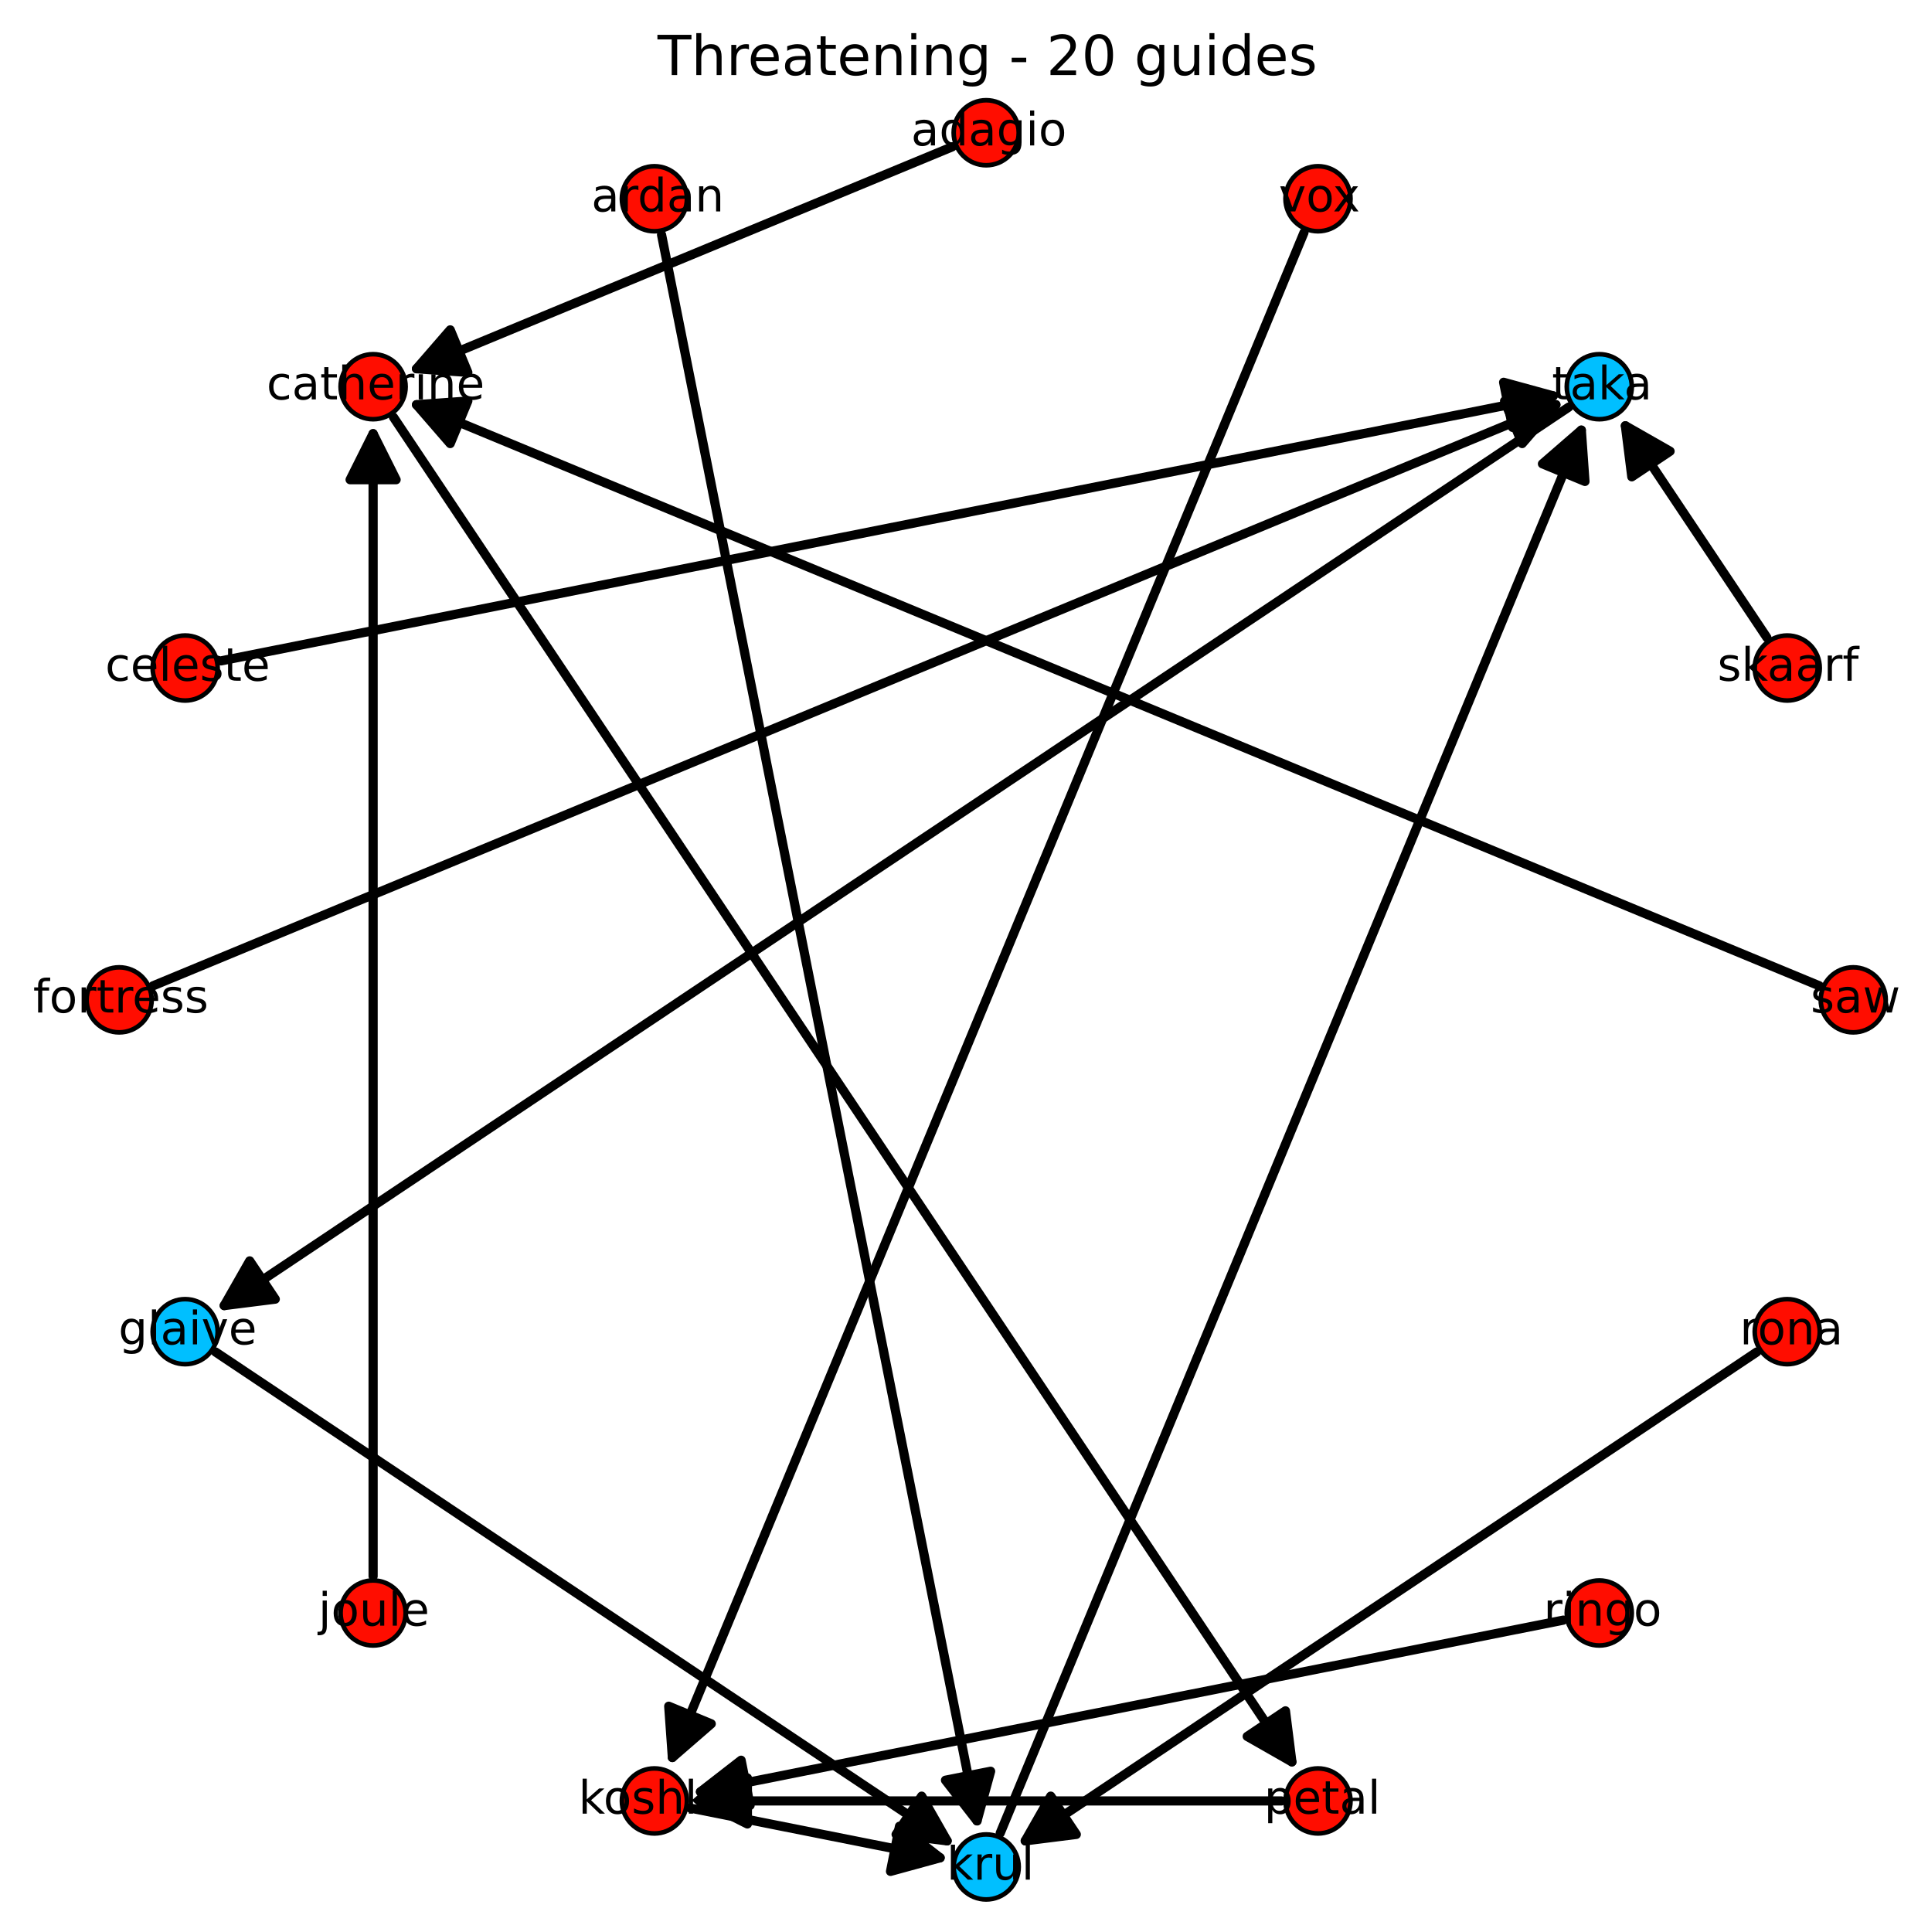
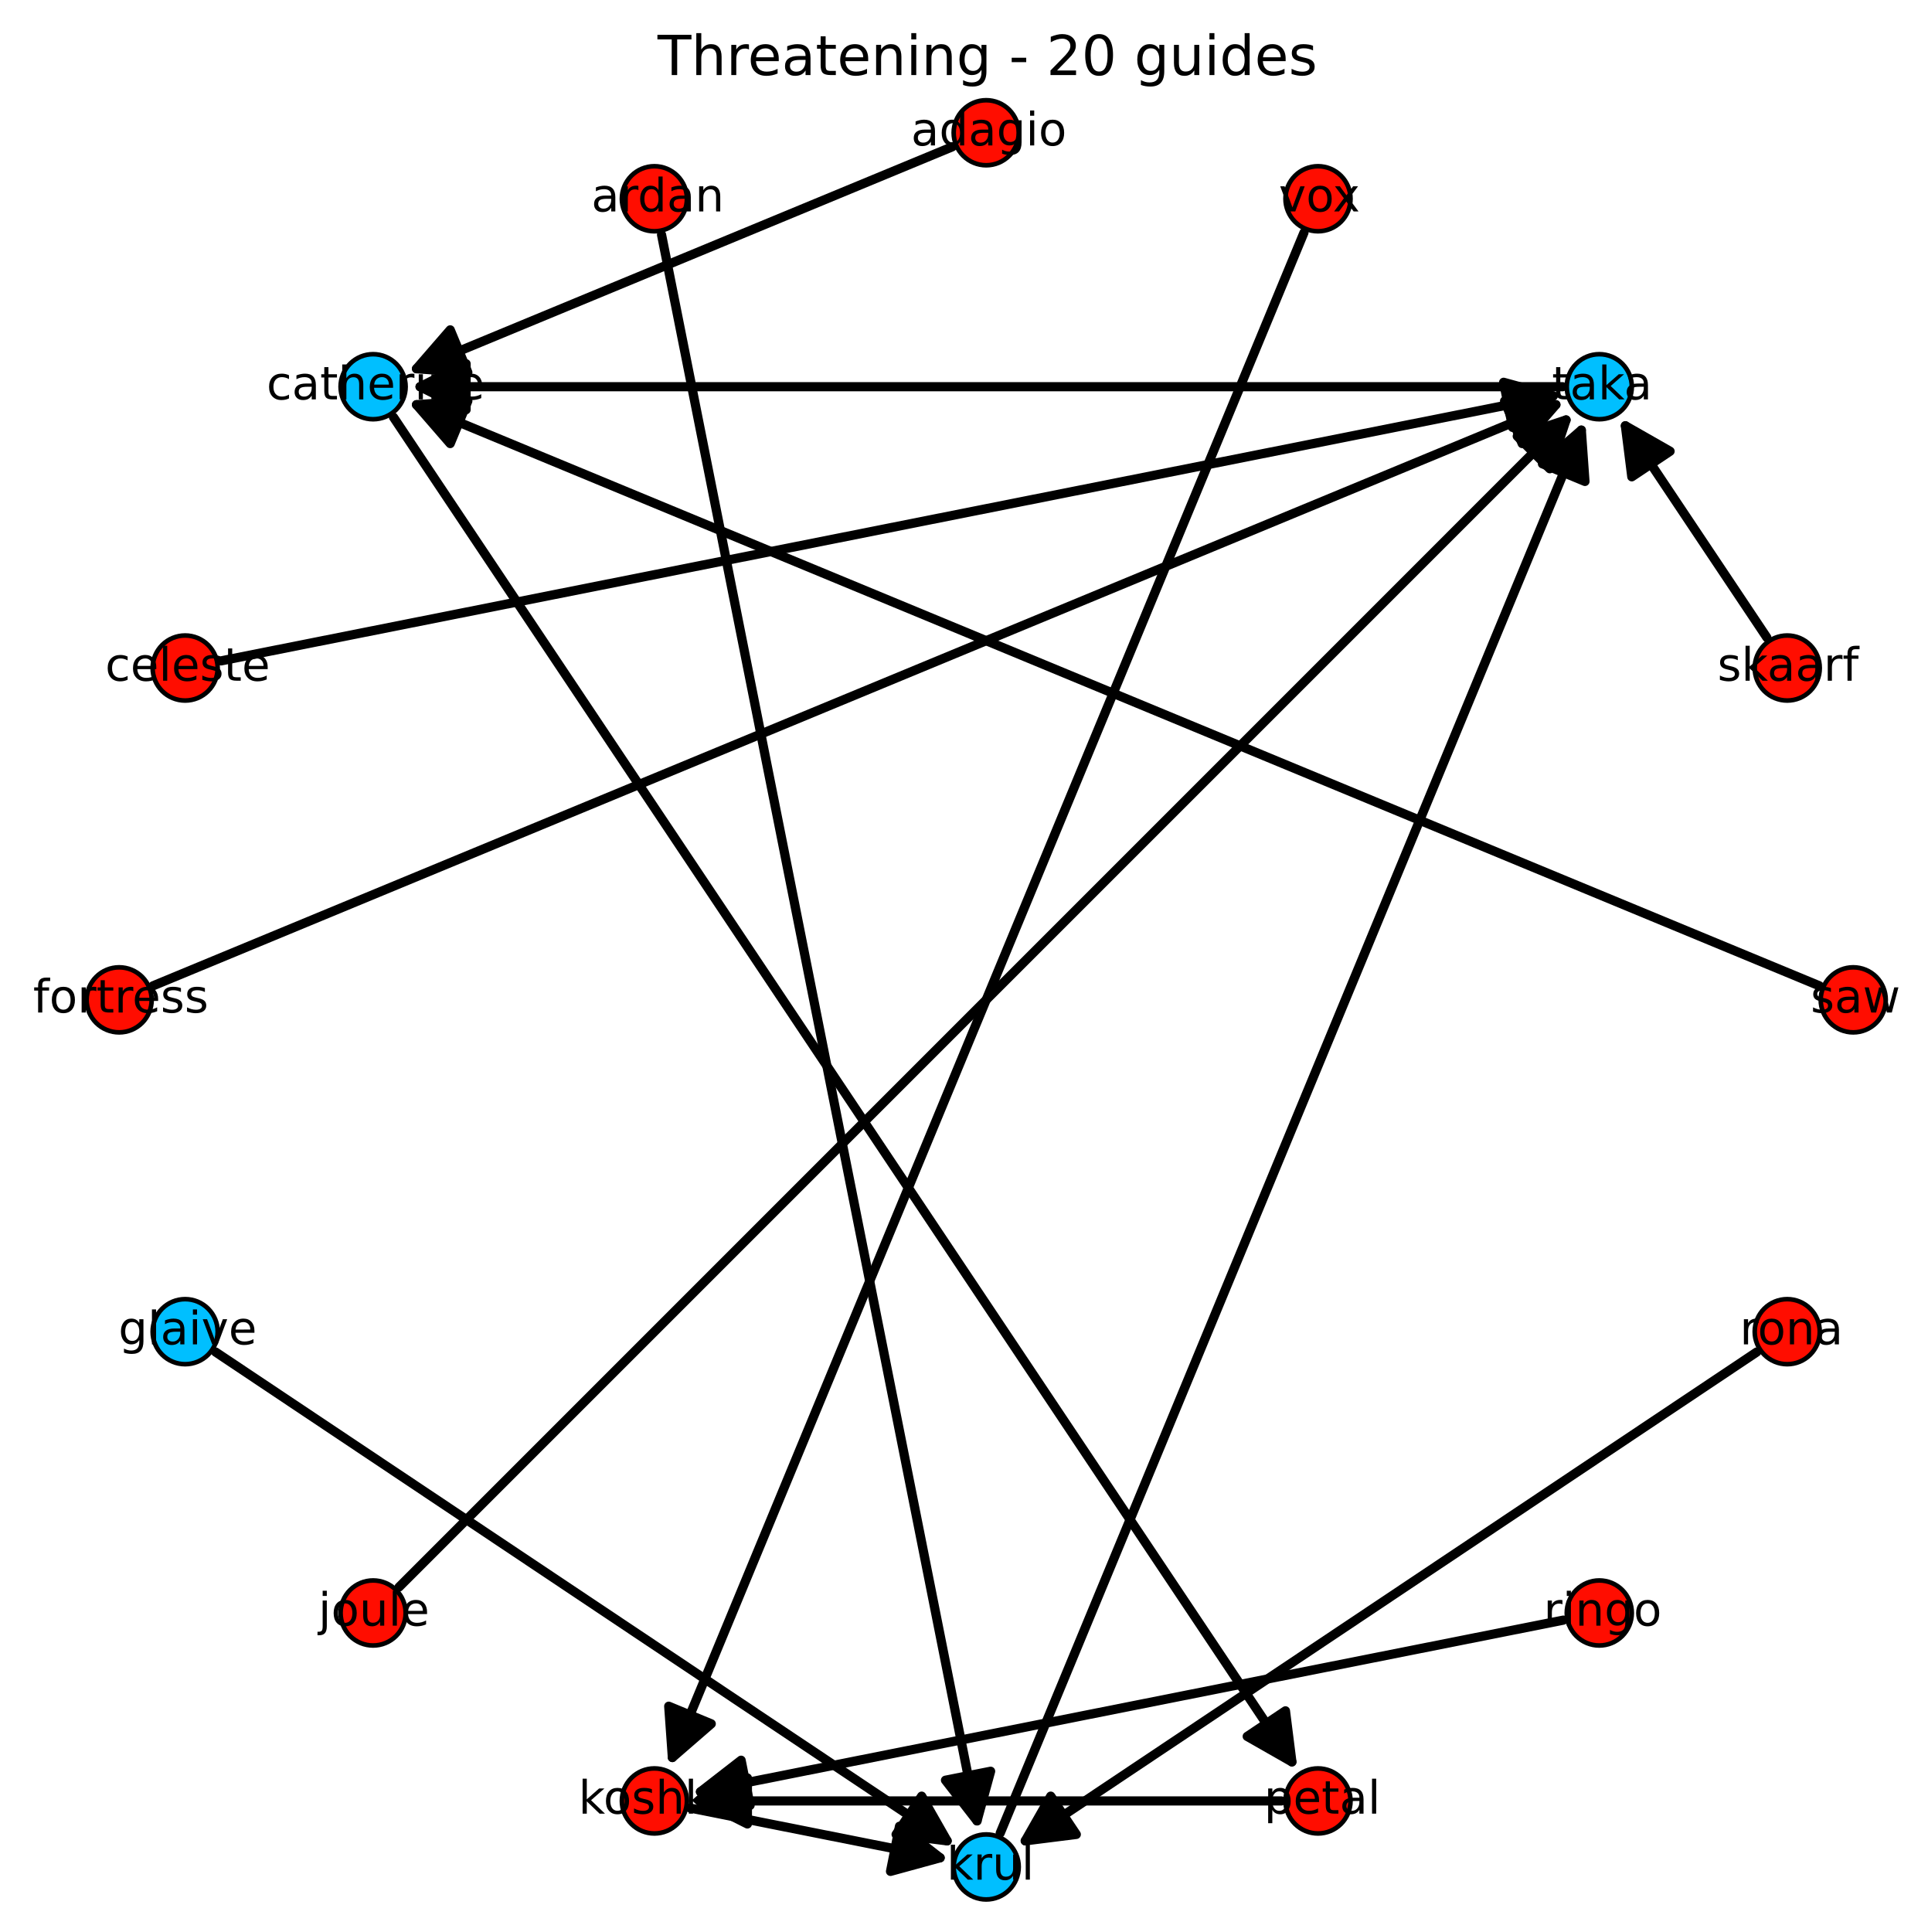
<svg xmlns="http://www.w3.org/2000/svg" xmlns:xlink="http://www.w3.org/1999/xlink" height="420pt" version="1.1" viewBox="0 0 419 420" width="419pt">
  <defs>
    <style type="text/css">
*{stroke-linecap:butt;stroke-linejoin:round;}
  </style>
  </defs>
  <g id="figure_1">
    <g id="patch_1">
      <path d=" M0 420.598 L419.383 420.598 L419.383 0 L0 0 z " style="fill:#ffffff;" />
    </g>
    <g id="axes_1">
      <g id="patch_2">
        <path d=" M18.366 413.398 L410.445 413.398 L410.445 21.318 L18.366 21.318 z " style="fill:#ffffff;" />
      </g>
      <g id="patch_3">
+         <path clip-path="url(#pb7fbeb4136)" d=" M91.329 84.069 Q214.402 84.069 339.712 84.069" style="fill:none;stroke:#000000;stroke-linecap:round;stroke-width:2.0;" />
+         <path clip-path="url(#pb7fbeb4136)" d=" M101.329 89.069 L91.329 84.069 L101.329 79.069 L101.329 89.069 z " style="stroke:#000000;stroke-linecap:round;stroke-width:2.0;" />
+       </g>
+       <g id="patch_4">
        <path clip-path="url(#pb7fbeb4136)" d=" M207.031 31.913 Q147.76 56.464 90.556 80.158" style="fill:none;stroke:#000000;stroke-linecap:round;stroke-width:2.0;" />
        <path clip-path="url(#pb7fbeb4136)" d=" M101.708 80.951 L90.556 80.158 L97.881 71.712 L101.708 80.951 z " style="stroke:#000000;stroke-linecap:round;stroke-width:2.0;" />
      </g>
-       <g id="patch_4">
+       <g id="patch_5">
        <path clip-path="url(#pb7fbeb4136)" d=" M48.084 143.665 Q193.978 114.645 337.68 86.061" style="fill:none;stroke:#000000;stroke-linecap:round;stroke-width:2.0;" />
        <path clip-path="url(#pb7fbeb4136)" d=" M326.897 83.108 L337.68 86.061 L328.847 92.915 L326.897 83.108 z " style="stroke:#000000;stroke-linecap:round;stroke-width:2.0;" />
      </g>
-       <g id="patch_5">
+       <g id="patch_6">
        <path clip-path="url(#pb7fbeb4136)" d=" M143.827 51.034 Q178.338 224.533 212.413 395.839" style="fill:none;stroke:#000000;stroke-linecap:round;stroke-width:2.0;" />
        <path clip-path="url(#pb7fbeb4136)" d=" M215.366 385.056 L212.413 395.839 L205.558 387.006 L215.366 385.056 z " style="stroke:#000000;stroke-linecap:round;stroke-width:2.0;" />
-       </g>
-       <g id="patch_6">
-         <path clip-path="url(#pb7fbeb4136)" d=" M81.116 94.281 Q81.116 217.355 81.116 342.665" style="fill:none;stroke:#000000;stroke-linecap:round;stroke-width:2.0;" />
-         <path clip-path="url(#pb7fbeb4136)" d=" M76.116 104.281 L81.116 94.281 L86.116 104.281 L76.116 104.281 z " style="stroke:#000000;stroke-linecap:round;stroke-width:2.0;" />
      </g>
      <g id="patch_7">
        <path clip-path="url(#pb7fbeb4136)" d=" M152.29 389.516 Q244.984 371.078 339.871 352.204" style="fill:none;stroke:#000000;stroke-linecap:round;stroke-width:2.0;" />
        <path clip-path="url(#pb7fbeb4136)" d=" M163.073 392.469 L152.29 389.516 L161.122 382.661 L163.073 392.469 z " style="stroke:#000000;stroke-linecap:round;stroke-width:2.0;" />
      </g>
      <g id="patch_8">
        <path clip-path="url(#pb7fbeb4136)" d=" M146.18 382.069 Q214.405 217.358 283.487 50.581" style="fill:none;stroke:#000000;stroke-linecap:round;stroke-width:2.0;" />
        <path clip-path="url(#pb7fbeb4136)" d=" M154.626 374.744 L146.18 382.069 L145.387 370.917 L154.626 374.744 z " style="stroke:#000000;stroke-linecap:round;stroke-width:2.0;" />
      </g>
      <g id="patch_9">
        <path clip-path="url(#pb7fbeb4136)" d=" M150.093 393.066 Q178.338 398.684 204.389 403.866" style="fill:none;stroke:#000000;stroke-linecap:round;stroke-width:2.0;" />
        <path clip-path="url(#pb7fbeb4136)" d=" M195.557 397.011 L204.389 403.866 L193.606 406.819 L195.557 397.011 z " style="stroke:#000000;stroke-linecap:round;stroke-width:2.0;" />
      </g>
      <g id="patch_10">
        <path clip-path="url(#pb7fbeb4136)" d=" M33.278 214.304 Q186.801 150.713 338.258 87.978" style="fill:none;stroke:#000000;stroke-linecap:round;stroke-width:2.0;" />
        <path clip-path="url(#pb7fbeb4136)" d=" M327.105 87.185 L338.258 87.978 L330.932 96.424 L327.105 87.185 z " style="stroke:#000000;stroke-linecap:round;stroke-width:2.0;" />
      </g>
      <g id="patch_11">
        <path clip-path="url(#pb7fbeb4136)" d=" M217.459 398.486 Q281.05 244.963 343.786 93.506" style="fill:none;stroke:#000000;stroke-linecap:round;stroke-width:2.0;" />
        <path clip-path="url(#pb7fbeb4136)" d=" M335.34 100.831 L343.786 93.506 L344.579 104.658 L335.34 100.831 z " style="stroke:#000000;stroke-linecap:round;stroke-width:2.0;" />
      </g>
      <g id="patch_12">
        <path clip-path="url(#pb7fbeb4136)" d=" M152.488 391.509 Q214.406 391.509 278.56 391.509" style="fill:none;stroke:#000000;stroke-linecap:round;stroke-width:2.0;" />
        <path clip-path="url(#pb7fbeb4136)" d=" M162.488 396.509 L152.488 391.509 L162.488 386.509 L162.488 396.509 z " style="stroke:#000000;stroke-linecap:round;stroke-width:2.0;" />
      </g>
      <g id="patch_13">
+         <path clip-path="url(#pb7fbeb4136)" d=" M86.76 345.004 Q214.405 217.358 340.47 91.293" style="fill:none;stroke:#000000;stroke-linecap:round;stroke-width:2.0;" />
+         <path clip-path="url(#pb7fbeb4136)" d=" M329.863 94.829 L340.47 91.293 L336.935 101.9 L329.863 94.829 z " style="stroke:#000000;stroke-linecap:round;stroke-width:2.0;" />
+       </g>
+       <g id="patch_14">
+         <path clip-path="url(#pb7fbeb4136)" d=" M222.9 400.182 Q301.482 347.675 381.924 293.926" style="fill:none;stroke:#000000;stroke-linecap:round;stroke-width:2.0;" />
+         <path clip-path="url(#pb7fbeb4136)" d=" M233.993 398.784 L222.9 400.182 L228.437 390.469 L233.993 398.784 z " style="stroke:#000000;stroke-linecap:round;stroke-width:2.0;" />
+       </g>
+       <g id="patch_15">
+         <path clip-path="url(#pb7fbeb4136)" d=" M90.554 87.978 Q242.011 150.714 395.534 214.305" style="fill:none;stroke:#000000;stroke-linecap:round;stroke-width:2.0;" />
+         <path clip-path="url(#pb7fbeb4136)" d=" M97.88 96.424 L90.554 87.978 L101.706 87.185 L97.88 96.424 z " style="stroke:#000000;stroke-linecap:round;stroke-width:2.0;" />
+       </g>
+       <g id="patch_16">
+         <path clip-path="url(#pb7fbeb4136)" d=" M85.55 90.704 Q183.829 237.789 280.866 383.015" style="fill:none;stroke:#000000;stroke-linecap:round;stroke-width:2.0;" />
+         <path clip-path="url(#pb7fbeb4136)" d=" M279.467 371.923 L280.866 383.015 L271.153 377.479 L279.467 371.923 z " style="stroke:#000000;stroke-linecap:round;stroke-width:2.0;" />
+       </g>
+       <g id="patch_17">
+         <path clip-path="url(#pb7fbeb4136)" d=" M46.889 293.928 Q127.331 347.677 205.913 400.184" style="fill:none;stroke:#000000;stroke-linecap:round;stroke-width:2.0;" />
+         <path clip-path="url(#pb7fbeb4136)" d=" M200.376 390.471 L205.913 400.184 L194.821 398.785 L200.376 390.471 z " style="stroke:#000000;stroke-linecap:round;stroke-width:2.0;" />
+       </g>
+       <g id="patch_18">
        <path clip-path="url(#pb7fbeb4136)" d=" M384.125 138.59 Q368.126 114.645 353.369 92.56" style="fill:none;stroke:#000000;stroke-linecap:round;stroke-width:2.0;" />
        <path clip-path="url(#pb7fbeb4136)" d=" M354.767 103.652 L353.369 92.56 L363.082 98.097 L354.767 103.652 z " style="stroke:#000000;stroke-linecap:round;stroke-width:2.0;" />
-       </g>
-       <g id="patch_14">
-         <path clip-path="url(#pb7fbeb4136)" d=" M48.749 283.818 Q193.975 186.781 341.06 88.502" style="fill:none;stroke:#000000;stroke-linecap:round;stroke-width:2.0;" />
-         <path clip-path="url(#pb7fbeb4136)" d=" M59.842 282.419 L48.749 283.818 L54.286 274.105 L59.842 282.419 z " style="stroke:#000000;stroke-linecap:round;stroke-width:2.0;" />
-       </g>
-       <g id="patch_15">
-         <path clip-path="url(#pb7fbeb4136)" d=" M222.9 400.182 Q301.482 347.675 381.924 293.926" style="fill:none;stroke:#000000;stroke-linecap:round;stroke-width:2.0;" />
-         <path clip-path="url(#pb7fbeb4136)" d=" M233.993 398.784 L222.9 400.182 L228.437 390.469 L233.993 398.784 z " style="stroke:#000000;stroke-linecap:round;stroke-width:2.0;" />
-       </g>
-       <g id="patch_16">
-         <path clip-path="url(#pb7fbeb4136)" d=" M90.554 87.978 Q242.011 150.714 395.534 214.305" style="fill:none;stroke:#000000;stroke-linecap:round;stroke-width:2.0;" />
-         <path clip-path="url(#pb7fbeb4136)" d=" M97.88 96.424 L90.554 87.978 L101.706 87.185 L97.88 96.424 z " style="stroke:#000000;stroke-linecap:round;stroke-width:2.0;" />
-       </g>
-       <g id="patch_17">
-         <path clip-path="url(#pb7fbeb4136)" d=" M85.55 90.704 Q183.829 237.789 280.866 383.015" style="fill:none;stroke:#000000;stroke-linecap:round;stroke-width:2.0;" />
-         <path clip-path="url(#pb7fbeb4136)" d=" M279.467 371.923 L280.866 383.015 L271.153 377.479 L279.467 371.923 z " style="stroke:#000000;stroke-linecap:round;stroke-width:2.0;" />
-       </g>
-       <g id="patch_18">
-         <path clip-path="url(#pb7fbeb4136)" d=" M46.889 293.928 Q127.331 347.677 205.913 400.184" style="fill:none;stroke:#000000;stroke-linecap:round;stroke-width:2.0;" />
-         <path clip-path="url(#pb7fbeb4136)" d=" M200.376 390.471 L205.913 400.184 L194.821 398.785 L200.376 390.471 z " style="stroke:#000000;stroke-linecap:round;stroke-width:2.0;" />
      </g>
      <g id="matplotlib.axis_1" />
      <g id="matplotlib.axis_2" />
      <g id="text_1">
        <defs>
          <path d=" M19.188 8.297 L53.609 8.297 L53.609 0 L7.328 0 L7.328 8.297 Q12.938 14.109 22.625 23.891 Q32.328 33.688 34.812 36.531 Q39.547 41.844 41.422 45.531 Q43.312 49.219 43.312 52.781 Q43.312 58.594 39.234 62.25 Q35.156 65.922 28.609 65.922 Q23.969 65.922 18.812 64.312 Q13.672 62.703 7.812 59.422 L7.812 69.391 Q13.766 71.781 18.938 73 Q24.125 74.219 28.422 74.219 Q39.75 74.219 46.484 68.547 Q53.219 62.891 53.219 53.422 Q53.219 48.922 51.531 44.891 Q49.859 40.875 45.406 35.406 Q44.188 33.984 37.641 27.219 Q31.109 20.453 19.188 8.297" id="BitstreamVeraSans-Roman-32" />
          <path id="BitstreamVeraSans-Roman-20" />
          <path d=" M31.781 66.406 Q24.172 66.406 20.328 58.906 Q16.5 51.422 16.5 36.375 Q16.5 21.391 20.328 13.891 Q24.172 6.391 31.781 6.391 Q39.453 6.391 43.281 13.891 Q47.125 21.391 47.125 36.375 Q47.125 51.422 43.281 58.906 Q39.453 66.406 31.781 66.406 M31.781 74.219 Q44.047 74.219 50.516 64.516 Q56.984 54.828 56.984 36.375 Q56.984 17.969 50.516 8.266 Q44.047 -1.422 31.781 -1.422 Q19.531 -1.422 13.062 8.266 Q6.594 17.969 6.594 36.375 Q6.594 54.828 13.062 64.516 Q19.531 74.219 31.781 74.219" id="BitstreamVeraSans-Roman-30" />
          <path d=" M54.891 33.016 L54.891 0 L45.906 0 L45.906 32.719 Q45.906 40.484 42.875 44.328 Q39.844 48.188 33.797 48.188 Q26.516 48.188 22.312 43.547 Q18.109 38.922 18.109 30.906 L18.109 0 L9.078 0 L9.078 54.688 L18.109 54.688 L18.109 46.188 Q21.344 51.125 25.703 53.562 Q30.078 56 35.797 56 Q45.219 56 50.047 50.172 Q54.891 44.344 54.891 33.016" id="BitstreamVeraSans-Roman-6e" />
          <path d=" M34.281 27.484 Q23.391 27.484 19.188 25 Q14.984 22.516 14.984 16.5 Q14.984 11.719 18.141 8.906 Q21.297 6.109 26.703 6.109 Q34.188 6.109 38.703 11.406 Q43.219 16.703 43.219 25.484 L43.219 27.484 z  M52.203 31.203 L52.203 0 L43.219 0 L43.219 8.297 Q40.141 3.328 35.547 0.953 Q30.953 -1.422 24.312 -1.422 Q15.922 -1.422 10.953 3.297 Q6 8.016 6 15.922 Q6 25.141 12.172 29.828 Q18.359 34.516 30.609 34.516 L43.219 34.516 L43.219 35.406 Q43.219 41.609 39.141 45 Q35.062 48.391 27.688 48.391 Q23 48.391 18.547 47.266 Q14.109 46.141 10.016 43.891 L10.016 52.203 Q14.938 54.109 19.578 55.047 Q24.219 56 28.609 56 Q40.484 56 46.344 49.844 Q52.203 43.703 52.203 31.203" id="BitstreamVeraSans-Roman-61" />
          <path d=" M44.281 53.078 L44.281 44.578 Q40.484 46.531 36.375 47.5 Q32.281 48.484 27.875 48.484 Q21.188 48.484 17.844 46.438 Q14.5 44.391 14.5 40.281 Q14.5 37.156 16.891 35.375 Q19.281 33.594 26.516 31.984 L29.594 31.297 Q39.156 29.25 43.188 25.516 Q47.219 21.781 47.219 15.094 Q47.219 7.469 41.188 3.016 Q35.156 -1.422 24.609 -1.422 Q20.219 -1.422 15.453 -0.562 Q10.688 0.297 5.422 2 L5.422 11.281 Q10.406 8.688 15.234 7.391 Q20.062 6.109 24.812 6.109 Q31.156 6.109 34.562 8.281 Q37.984 10.453 37.984 14.406 Q37.984 18.062 35.516 20.016 Q33.062 21.969 24.703 23.781 L21.578 24.516 Q13.234 26.266 9.516 29.906 Q5.812 33.547 5.812 39.891 Q5.812 47.609 11.281 51.797 Q16.75 56 26.812 56 Q31.781 56 36.172 55.266 Q40.578 54.547 44.281 53.078" id="BitstreamVeraSans-Roman-73" />
          <path d=" M-0.297 72.906 L61.375 72.906 L61.375 64.594 L35.5 64.594 L35.5 0 L25.594 0 L25.594 64.594 L-0.297 64.594 z " id="BitstreamVeraSans-Roman-54" />
          <path d=" M54.891 33.016 L54.891 0 L45.906 0 L45.906 32.719 Q45.906 40.484 42.875 44.328 Q39.844 48.188 33.797 48.188 Q26.516 48.188 22.312 43.547 Q18.109 38.922 18.109 30.906 L18.109 0 L9.078 0 L9.078 75.984 L18.109 75.984 L18.109 46.188 Q21.344 51.125 25.703 53.562 Q30.078 56 35.797 56 Q45.219 56 50.047 50.172 Q54.891 44.344 54.891 33.016" id="BitstreamVeraSans-Roman-68" />
          <path d=" M45.406 46.391 L45.406 75.984 L54.391 75.984 L54.391 0 L45.406 0 L45.406 8.203 Q42.578 3.328 38.25 0.953 Q33.938 -1.422 27.875 -1.422 Q17.969 -1.422 11.734 6.484 Q5.516 14.406 5.516 27.297 Q5.516 40.188 11.734 48.094 Q17.969 56 27.875 56 Q33.938 56 38.25 53.625 Q42.578 51.266 45.406 46.391 M14.797 27.297 Q14.797 17.391 18.875 11.75 Q22.953 6.109 30.078 6.109 Q37.203 6.109 41.297 11.75 Q45.406 17.391 45.406 27.297 Q45.406 37.203 41.297 42.844 Q37.203 48.484 30.078 48.484 Q22.953 48.484 18.875 42.844 Q14.797 37.203 14.797 27.297" id="BitstreamVeraSans-Roman-64" />
          <path d=" M56.203 29.594 L56.203 25.203 L14.891 25.203 Q15.484 15.922 20.484 11.062 Q25.484 6.203 34.422 6.203 Q39.594 6.203 44.453 7.469 Q49.312 8.734 54.109 11.281 L54.109 2.781 Q49.266 0.734 44.188 -0.344 Q39.109 -1.422 33.891 -1.422 Q20.797 -1.422 13.156 6.188 Q5.516 13.812 5.516 26.812 Q5.516 40.234 12.766 48.109 Q20.016 56 32.328 56 Q43.359 56 49.781 48.891 Q56.203 41.797 56.203 29.594 M47.219 32.234 Q47.125 39.594 43.094 43.984 Q39.062 48.391 32.422 48.391 Q24.906 48.391 20.391 44.141 Q15.875 39.891 15.188 32.172 z " id="BitstreamVeraSans-Roman-65" />
          <path d=" M9.422 54.688 L18.406 54.688 L18.406 0 L9.422 0 z  M9.422 75.984 L18.406 75.984 L18.406 64.594 L9.422 64.594 z " id="BitstreamVeraSans-Roman-69" />
          <path d=" M18.312 70.219 L18.312 54.688 L36.812 54.688 L36.812 47.703 L18.312 47.703 L18.312 18.016 Q18.312 11.328 20.141 9.422 Q21.969 7.516 27.594 7.516 L36.812 7.516 L36.812 0 L27.594 0 Q17.188 0 13.234 3.875 Q9.281 7.766 9.281 18.016 L9.281 47.703 L2.688 47.703 L2.688 54.688 L9.281 54.688 L9.281 70.219 z " id="BitstreamVeraSans-Roman-74" />
          <path d=" M8.5 21.578 L8.5 54.688 L17.484 54.688 L17.484 21.922 Q17.484 14.156 20.5 10.266 Q23.531 6.391 29.594 6.391 Q36.859 6.391 41.078 11.031 Q45.312 15.672 45.312 23.688 L45.312 54.688 L54.297 54.688 L54.297 0 L45.312 0 L45.312 8.406 Q42.047 3.422 37.719 1 Q33.406 -1.422 27.688 -1.422 Q18.266 -1.422 13.375 4.438 Q8.5 10.297 8.5 21.578" id="BitstreamVeraSans-Roman-75" />
          <path d=" M41.109 46.297 Q39.594 47.172 37.812 47.578 Q36.031 48 33.891 48 Q26.266 48 22.188 43.047 Q18.109 38.094 18.109 28.812 L18.109 0 L9.078 0 L9.078 54.688 L18.109 54.688 L18.109 46.188 Q20.953 51.172 25.484 53.578 Q30.031 56 36.531 56 Q37.453 56 38.578 55.875 Q39.703 55.766 41.062 55.516 z " id="BitstreamVeraSans-Roman-72" />
          <path d=" M45.406 27.984 Q45.406 37.75 41.375 43.109 Q37.359 48.484 30.078 48.484 Q22.859 48.484 18.828 43.109 Q14.797 37.75 14.797 27.984 Q14.797 18.266 18.828 12.891 Q22.859 7.516 30.078 7.516 Q37.359 7.516 41.375 12.891 Q45.406 18.266 45.406 27.984 M54.391 6.781 Q54.391 -7.172 48.188 -13.984 Q42 -20.797 29.203 -20.797 Q24.469 -20.797 20.266 -20.094 Q16.062 -19.391 12.109 -17.922 L12.109 -9.188 Q16.062 -11.328 19.922 -12.344 Q23.781 -13.375 27.781 -13.375 Q36.625 -13.375 41.016 -8.766 Q45.406 -4.156 45.406 5.172 L45.406 9.625 Q42.625 4.781 38.281 2.391 Q33.938 0 27.875 0 Q17.828 0 11.672 7.656 Q5.516 15.328 5.516 27.984 Q5.516 40.672 11.672 48.328 Q17.828 56 27.875 56 Q33.938 56 38.281 53.609 Q42.625 51.219 45.406 46.391 L45.406 54.688 L54.391 54.688 z " id="BitstreamVeraSans-Roman-67" />
          <path d=" M4.891 31.391 L31.203 31.391 L31.203 23.391 L4.891 23.391 z " id="BitstreamVeraSans-Roman-2d" />
        </defs>
        <g transform="translate(142.9623 16.31812)scale(0.12 -0.12)">
          <use xlink:href="#BitstreamVeraSans-Roman-54" />
          <use x="61.084" xlink:href="#BitstreamVeraSans-Roman-68" />
          <use x="124.463" xlink:href="#BitstreamVeraSans-Roman-72" />
          <use x="163.326" xlink:href="#BitstreamVeraSans-Roman-65" />
          <use x="224.85" xlink:href="#BitstreamVeraSans-Roman-61" />
          <use x="286.129" xlink:href="#BitstreamVeraSans-Roman-74" />
          <use x="325.338" xlink:href="#BitstreamVeraSans-Roman-65" />
          <use x="386.861" xlink:href="#BitstreamVeraSans-Roman-6e" />
          <use x="450.24" xlink:href="#BitstreamVeraSans-Roman-69" />
          <use x="478.023" xlink:href="#BitstreamVeraSans-Roman-6e" />
          <use x="541.402" xlink:href="#BitstreamVeraSans-Roman-67" />
          <use x="604.879" xlink:href="#BitstreamVeraSans-Roman-20" />
          <use x="636.666" xlink:href="#BitstreamVeraSans-Roman-2d" />
          <use x="672.75" xlink:href="#BitstreamVeraSans-Roman-20" />
          <use x="704.537" xlink:href="#BitstreamVeraSans-Roman-32" />
          <use x="768.16" xlink:href="#BitstreamVeraSans-Roman-30" />
          <use x="831.783" xlink:href="#BitstreamVeraSans-Roman-20" />
          <use x="863.57" xlink:href="#BitstreamVeraSans-Roman-67" />
          <use x="927.047" xlink:href="#BitstreamVeraSans-Roman-75" />
          <use x="990.426" xlink:href="#BitstreamVeraSans-Roman-69" />
          <use x="1018.209" xlink:href="#BitstreamVeraSans-Roman-64" />
          <use x="1081.686" xlink:href="#BitstreamVeraSans-Roman-65" />
          <use x="1143.209" xlink:href="#BitstreamVeraSans-Roman-73" />
        </g>
      </g>
      <g id="PathCollection_1">
        <defs>
          <path d=" M0 7.071 C1.875 7.071 3.674 6.326 5 5 C6.326 3.674 7.071 1.875 7.071 0 C7.071 -1.875 6.326 -3.674 5 -5 C3.674 -6.326 1.875 -7.071 0 -7.071 C-1.875 -7.071 -3.674 -6.326 -5 -5 C-6.326 -3.674 -7.071 -1.875 -7.071 0 C-7.071 1.875 -6.326 3.674 -5 5 C-3.674 6.326 -1.875 7.071 0 7.071 z " id="C0_0_483d1e1a4f" />
        </defs>
        <use style="fill:#00bfff;stroke:#000000;" x="214.405" xlink:href="#C0_0_483d1e1a4f" y="405.858" />
+         <use style="fill:#00bfff;stroke:#000000;" x="81.116" xlink:href="#C0_0_483d1e1a4f" y="84.068" />
        <use style="fill:#00bfff;stroke:#000000;" x="347.695" xlink:href="#C0_0_483d1e1a4f" y="84.068" />
        <use style="fill:#00bfff;stroke:#000000;" x="40.254" xlink:href="#C0_0_483d1e1a4f" y="289.494" />
        <use style="fill:#ff0d00;stroke:#000000;" x="214.405" xlink:href="#C0_0_483d1e1a4f" y="28.858" />
        <use style="fill:#ff0d00;stroke:#000000;" x="142.27" xlink:href="#C0_0_483d1e1a4f" y="43.207" />
        <use style="fill:#ff0d00;stroke:#000000;" x="286.541" xlink:href="#C0_0_483d1e1a4f" y="43.207" />
        <use style="fill:#ff0d00;stroke:#000000;" x="40.254" xlink:href="#C0_0_483d1e1a4f" y="145.222" />
        <use style="fill:#ff0d00;stroke:#000000;" x="347.695" xlink:href="#C0_0_483d1e1a4f" y="350.648" />
-         <use style="fill:#ff0d00;stroke:#000000;" x="81.116" xlink:href="#C0_0_483d1e1a4f" y="84.068" />
        <use style="fill:#ff0d00;stroke:#000000;" x="388.557" xlink:href="#C0_0_483d1e1a4f" y="145.222" />
        <use style="fill:#ff0d00;stroke:#000000;" x="142.27" xlink:href="#C0_0_483d1e1a4f" y="391.509" />
        <use style="fill:#ff0d00;stroke:#000000;" x="286.541" xlink:href="#C0_0_483d1e1a4f" y="391.509" />
        <use style="fill:#ff0d00;stroke:#000000;" x="388.557" xlink:href="#C0_0_483d1e1a4f" y="289.494" />
        <use style="fill:#ff0d00;stroke:#000000;" x="402.905" xlink:href="#C0_0_483d1e1a4f" y="217.358" />
        <use style="fill:#ff0d00;stroke:#000000;" x="81.116" xlink:href="#C0_0_483d1e1a4f" y="350.648" />
        <use style="fill:#ff0d00;stroke:#000000;" x="25.905" xlink:href="#C0_0_483d1e1a4f" y="217.358" />
      </g>
      <g id="text_2">
        <defs>
          <path d=" M30.609 48.391 Q23.391 48.391 19.188 42.75 Q14.984 37.109 14.984 27.297 Q14.984 17.484 19.156 11.844 Q23.344 6.203 30.609 6.203 Q37.797 6.203 41.984 11.859 Q46.188 17.531 46.188 27.297 Q46.188 37.016 41.984 42.703 Q37.797 48.391 30.609 48.391 M30.609 56 Q42.328 56 49.016 48.375 Q55.719 40.766 55.719 27.297 Q55.719 13.875 49.016 6.219 Q42.328 -1.422 30.609 -1.422 Q18.844 -1.422 12.172 6.219 Q5.516 13.875 5.516 27.297 Q5.516 40.766 12.172 48.375 Q18.844 56 30.609 56" id="BitstreamVeraSans-Roman-6f" />
        </defs>
        <g transform="translate(198.0539 31.6175)scale(0.1 -0.1)">
          <use xlink:href="#BitstreamVeraSans-Roman-61" />
          <use x="61.279" xlink:href="#BitstreamVeraSans-Roman-64" />
          <use x="124.756" xlink:href="#BitstreamVeraSans-Roman-61" />
          <use x="186.035" xlink:href="#BitstreamVeraSans-Roman-67" />
          <use x="249.512" xlink:href="#BitstreamVeraSans-Roman-69" />
          <use x="277.295" xlink:href="#BitstreamVeraSans-Roman-6f" />
        </g>
      </g>
      <g id="text_3">
        <g transform="translate(128.5548 45.96621)scale(0.1 -0.1)">
          <use xlink:href="#BitstreamVeraSans-Roman-61" />
          <use x="61.279" xlink:href="#BitstreamVeraSans-Roman-72" />
          <use x="100.643" xlink:href="#BitstreamVeraSans-Roman-64" />
          <use x="164.119" xlink:href="#BitstreamVeraSans-Roman-61" />
          <use x="225.398" xlink:href="#BitstreamVeraSans-Roman-6e" />
        </g>
      </g>
      <g id="text_4">
        <defs>
          <path d=" M48.781 52.594 L48.781 44.188 Q44.969 46.297 41.141 47.344 Q37.312 48.391 33.406 48.391 Q24.656 48.391 19.812 42.844 Q14.984 37.312 14.984 27.297 Q14.984 17.281 19.812 11.734 Q24.656 6.203 33.406 6.203 Q37.312 6.203 41.141 7.25 Q44.969 8.297 48.781 10.406 L48.781 2.094 Q45.016 0.344 40.984 -0.531 Q36.969 -1.422 32.422 -1.422 Q20.062 -1.422 12.781 6.344 Q5.516 14.109 5.516 27.297 Q5.516 40.672 12.859 48.328 Q20.219 56 33.016 56 Q37.156 56 41.109 55.141 Q45.062 54.297 48.781 52.594" id="BitstreamVeraSans-Roman-63" />
        </defs>
        <g transform="translate(57.94943 86.82787)scale(0.1 -0.1)">
          <use xlink:href="#BitstreamVeraSans-Roman-63" />
          <use x="54.98" xlink:href="#BitstreamVeraSans-Roman-61" />
          <use x="116.26" xlink:href="#BitstreamVeraSans-Roman-74" />
          <use x="155.469" xlink:href="#BitstreamVeraSans-Roman-68" />
          <use x="218.848" xlink:href="#BitstreamVeraSans-Roman-65" />
          <use x="280.371" xlink:href="#BitstreamVeraSans-Roman-72" />
          <use x="321.484" xlink:href="#BitstreamVeraSans-Roman-69" />
          <use x="349.268" xlink:href="#BitstreamVeraSans-Roman-6e" />
          <use x="412.646" xlink:href="#BitstreamVeraSans-Roman-65" />
        </g>
      </g>
      <g id="text_5">
        <defs>
          <path d=" M9.422 75.984 L18.406 75.984 L18.406 0 L9.422 0 z " id="BitstreamVeraSans-Roman-6c" />
        </defs>
        <g transform="translate(22.86355 147.9817)scale(0.1 -0.1)">
          <use xlink:href="#BitstreamVeraSans-Roman-63" />
          <use x="54.98" xlink:href="#BitstreamVeraSans-Roman-65" />
          <use x="116.504" xlink:href="#BitstreamVeraSans-Roman-6c" />
          <use x="144.287" xlink:href="#BitstreamVeraSans-Roman-65" />
          <use x="205.811" xlink:href="#BitstreamVeraSans-Roman-73" />
          <use x="257.91" xlink:href="#BitstreamVeraSans-Roman-74" />
          <use x="297.119" xlink:href="#BitstreamVeraSans-Roman-65" />
        </g>
      </g>
      <g id="text_6">
        <defs>
          <path d=" M37.109 75.984 L37.109 68.5 L28.516 68.5 Q23.688 68.5 21.797 66.547 Q19.922 64.594 19.922 59.516 L19.922 54.688 L34.719 54.688 L34.719 47.703 L19.922 47.703 L19.922 0 L10.891 0 L10.891 47.703 L2.297 47.703 L2.297 54.688 L10.891 54.688 L10.891 58.5 Q10.891 67.625 15.141 71.797 Q19.391 75.984 28.609 75.984 z " id="BitstreamVeraSans-Roman-66" />
        </defs>
        <g transform="translate(7.2 220.1175)scale(0.1 -0.1)">
          <use xlink:href="#BitstreamVeraSans-Roman-66" />
          <use x="35.205" xlink:href="#BitstreamVeraSans-Roman-6f" />
          <use x="96.387" xlink:href="#BitstreamVeraSans-Roman-72" />
          <use x="137.5" xlink:href="#BitstreamVeraSans-Roman-74" />
          <use x="176.709" xlink:href="#BitstreamVeraSans-Roman-72" />
          <use x="215.572" xlink:href="#BitstreamVeraSans-Roman-65" />
          <use x="277.096" xlink:href="#BitstreamVeraSans-Roman-73" />
          <use x="329.195" xlink:href="#BitstreamVeraSans-Roman-73" />
        </g>
      </g>
      <g id="text_7">
        <defs>
          <path d=" M2.984 54.688 L12.5 54.688 L29.594 8.797 L46.688 54.688 L56.203 54.688 L35.688 0 L23.484 0 z " id="BitstreamVeraSans-Roman-76" />
        </defs>
        <g transform="translate(25.74402 292.2533)scale(0.1 -0.1)">
          <use xlink:href="#BitstreamVeraSans-Roman-67" />
          <use x="63.477" xlink:href="#BitstreamVeraSans-Roman-6c" />
          <use x="91.26" xlink:href="#BitstreamVeraSans-Roman-61" />
          <use x="152.539" xlink:href="#BitstreamVeraSans-Roman-69" />
          <use x="180.322" xlink:href="#BitstreamVeraSans-Roman-76" />
          <use x="239.502" xlink:href="#BitstreamVeraSans-Roman-65" />
        </g>
      </g>
      <g id="text_8">
        <defs>
          <path d=" M9.422 54.688 L18.406 54.688 L18.406 -0.984 Q18.406 -11.422 14.422 -16.109 Q10.453 -20.797 1.609 -20.797 L-1.812 -20.797 L-1.812 -13.188 L0.594 -13.188 Q5.719 -13.188 7.562 -10.812 Q9.422 -8.453 9.422 -0.984 z  M9.422 75.984 L18.406 75.984 L18.406 64.594 L9.422 64.594 z " id="BitstreamVeraSans-Roman-6a" />
        </defs>
        <g transform="translate(69.20881 353.4071)scale(0.1 -0.1)">
          <use xlink:href="#BitstreamVeraSans-Roman-6a" />
          <use x="27.783" xlink:href="#BitstreamVeraSans-Roman-6f" />
          <use x="88.965" xlink:href="#BitstreamVeraSans-Roman-75" />
          <use x="152.344" xlink:href="#BitstreamVeraSans-Roman-6c" />
          <use x="180.127" xlink:href="#BitstreamVeraSans-Roman-65" />
        </g>
      </g>
      <g id="text_9">
        <defs>
          <path d=" M9.078 75.984 L18.109 75.984 L18.109 31.109 L44.922 54.688 L56.391 54.688 L27.391 29.109 L57.625 0 L45.906 0 L18.109 26.703 L18.109 0 L9.078 0 z " id="BitstreamVeraSans-Roman-6b" />
        </defs>
        <g transform="translate(125.7587 394.2688)scale(0.1 -0.1)">
          <use xlink:href="#BitstreamVeraSans-Roman-6b" />
          <use x="54.285" xlink:href="#BitstreamVeraSans-Roman-6f" />
          <use x="115.467" xlink:href="#BitstreamVeraSans-Roman-73" />
          <use x="167.566" xlink:href="#BitstreamVeraSans-Roman-68" />
          <use x="230.945" xlink:href="#BitstreamVeraSans-Roman-6b" />
          <use x="287.105" xlink:href="#BitstreamVeraSans-Roman-61" />
        </g>
      </g>
      <g id="text_10">
        <g transform="translate(205.8195 408.6175)scale(0.1 -0.1)">
          <use xlink:href="#BitstreamVeraSans-Roman-6b" />
          <use x="57.91" xlink:href="#BitstreamVeraSans-Roman-72" />
          <use x="99.023" xlink:href="#BitstreamVeraSans-Roman-75" />
          <use x="162.402" xlink:href="#BitstreamVeraSans-Roman-6c" />
        </g>
      </g>
      <g id="text_11">
        <defs>
          <path d=" M18.109 8.203 L18.109 -20.797 L9.078 -20.797 L9.078 54.688 L18.109 54.688 L18.109 46.391 Q20.953 51.266 25.266 53.625 Q29.594 56 35.594 56 Q45.562 56 51.781 48.094 Q58.016 40.188 58.016 27.297 Q58.016 14.406 51.781 6.484 Q45.562 -1.422 35.594 -1.422 Q29.594 -1.422 25.266 0.953 Q20.953 3.328 18.109 8.203 M48.688 27.297 Q48.688 37.203 44.609 42.844 Q40.531 48.484 33.406 48.484 Q26.266 48.484 22.188 42.844 Q18.109 37.203 18.109 27.297 Q18.109 17.391 22.188 11.75 Q26.266 6.109 33.406 6.109 Q40.531 6.109 44.609 11.75 Q48.688 17.391 48.688 27.297" id="BitstreamVeraSans-Roman-70" />
        </defs>
        <g transform="translate(274.7999 394.2688)scale(0.1 -0.1)">
          <use xlink:href="#BitstreamVeraSans-Roman-70" />
          <use x="63.477" xlink:href="#BitstreamVeraSans-Roman-65" />
          <use x="125.0" xlink:href="#BitstreamVeraSans-Roman-74" />
          <use x="164.209" xlink:href="#BitstreamVeraSans-Roman-61" />
          <use x="225.488" xlink:href="#BitstreamVeraSans-Roman-6c" />
        </g>
      </g>
      <g id="text_12">
        <g transform="translate(335.5756 353.4071)scale(0.1 -0.1)">
          <use xlink:href="#BitstreamVeraSans-Roman-72" />
          <use x="41.113" xlink:href="#BitstreamVeraSans-Roman-69" />
          <use x="68.896" xlink:href="#BitstreamVeraSans-Roman-6e" />
          <use x="132.275" xlink:href="#BitstreamVeraSans-Roman-67" />
          <use x="195.752" xlink:href="#BitstreamVeraSans-Roman-6f" />
        </g>
      </g>
      <g id="text_13">
        <g transform="translate(378.2294 292.2533)scale(0.1 -0.1)">
          <use xlink:href="#BitstreamVeraSans-Roman-72" />
          <use x="38.863" xlink:href="#BitstreamVeraSans-Roman-6f" />
          <use x="100.045" xlink:href="#BitstreamVeraSans-Roman-6e" />
          <use x="163.424" xlink:href="#BitstreamVeraSans-Roman-61" />
        </g>
      </g>
      <g id="text_14">
        <defs>
          <path d=" M4.203 54.688 L13.188 54.688 L24.422 12.016 L35.594 54.688 L46.188 54.688 L57.422 12.016 L68.609 54.688 L77.594 54.688 L63.281 0 L52.688 0 L40.922 44.828 L29.109 0 L18.5 0 z " id="BitstreamVeraSans-Roman-77" />
        </defs>
        <g transform="translate(393.6281 220.1175)scale(0.1 -0.1)">
          <use xlink:href="#BitstreamVeraSans-Roman-73" />
          <use x="52.1" xlink:href="#BitstreamVeraSans-Roman-61" />
          <use x="113.379" xlink:href="#BitstreamVeraSans-Roman-77" />
        </g>
      </g>
      <g id="text_15">
        <g transform="translate(373.3763 147.9817)scale(0.1 -0.1)">
          <use xlink:href="#BitstreamVeraSans-Roman-73" />
          <use x="52.1" xlink:href="#BitstreamVeraSans-Roman-6b" />
          <use x="108.26" xlink:href="#BitstreamVeraSans-Roman-61" />
          <use x="169.539" xlink:href="#BitstreamVeraSans-Roman-61" />
          <use x="230.818" xlink:href="#BitstreamVeraSans-Roman-72" />
          <use x="271.932" xlink:href="#BitstreamVeraSans-Roman-66" />
        </g>
      </g>
      <g id="text_16">
        <g transform="translate(337.3873 86.82787)scale(0.1 -0.1)">
          <use xlink:href="#BitstreamVeraSans-Roman-74" />
          <use x="39.209" xlink:href="#BitstreamVeraSans-Roman-61" />
          <use x="100.488" xlink:href="#BitstreamVeraSans-Roman-6b" />
          <use x="156.648" xlink:href="#BitstreamVeraSans-Roman-61" />
        </g>
      </g>
      <g id="text_17">
        <defs>
          <path d=" M54.891 54.688 L35.109 28.078 L55.906 0 L45.312 0 L29.391 21.484 L13.484 0 L2.875 0 L24.125 28.609 L4.688 54.688 L15.281 54.688 L29.781 35.203 L44.281 54.688 z " id="BitstreamVeraSans-Roman-78" />
        </defs>
        <g transform="translate(278.0327 45.96621)scale(0.1 -0.1)">
          <use xlink:href="#BitstreamVeraSans-Roman-76" />
          <use x="59.18" xlink:href="#BitstreamVeraSans-Roman-6f" />
          <use x="117.236" xlink:href="#BitstreamVeraSans-Roman-78" />
        </g>
      </g>
    </g>
  </g>
  <defs>
    <clipPath id="pb7fbeb4136">
      <rect height="392.08" width="392.08" x="18.365" y="21.318" />
    </clipPath>
  </defs>
</svg>
